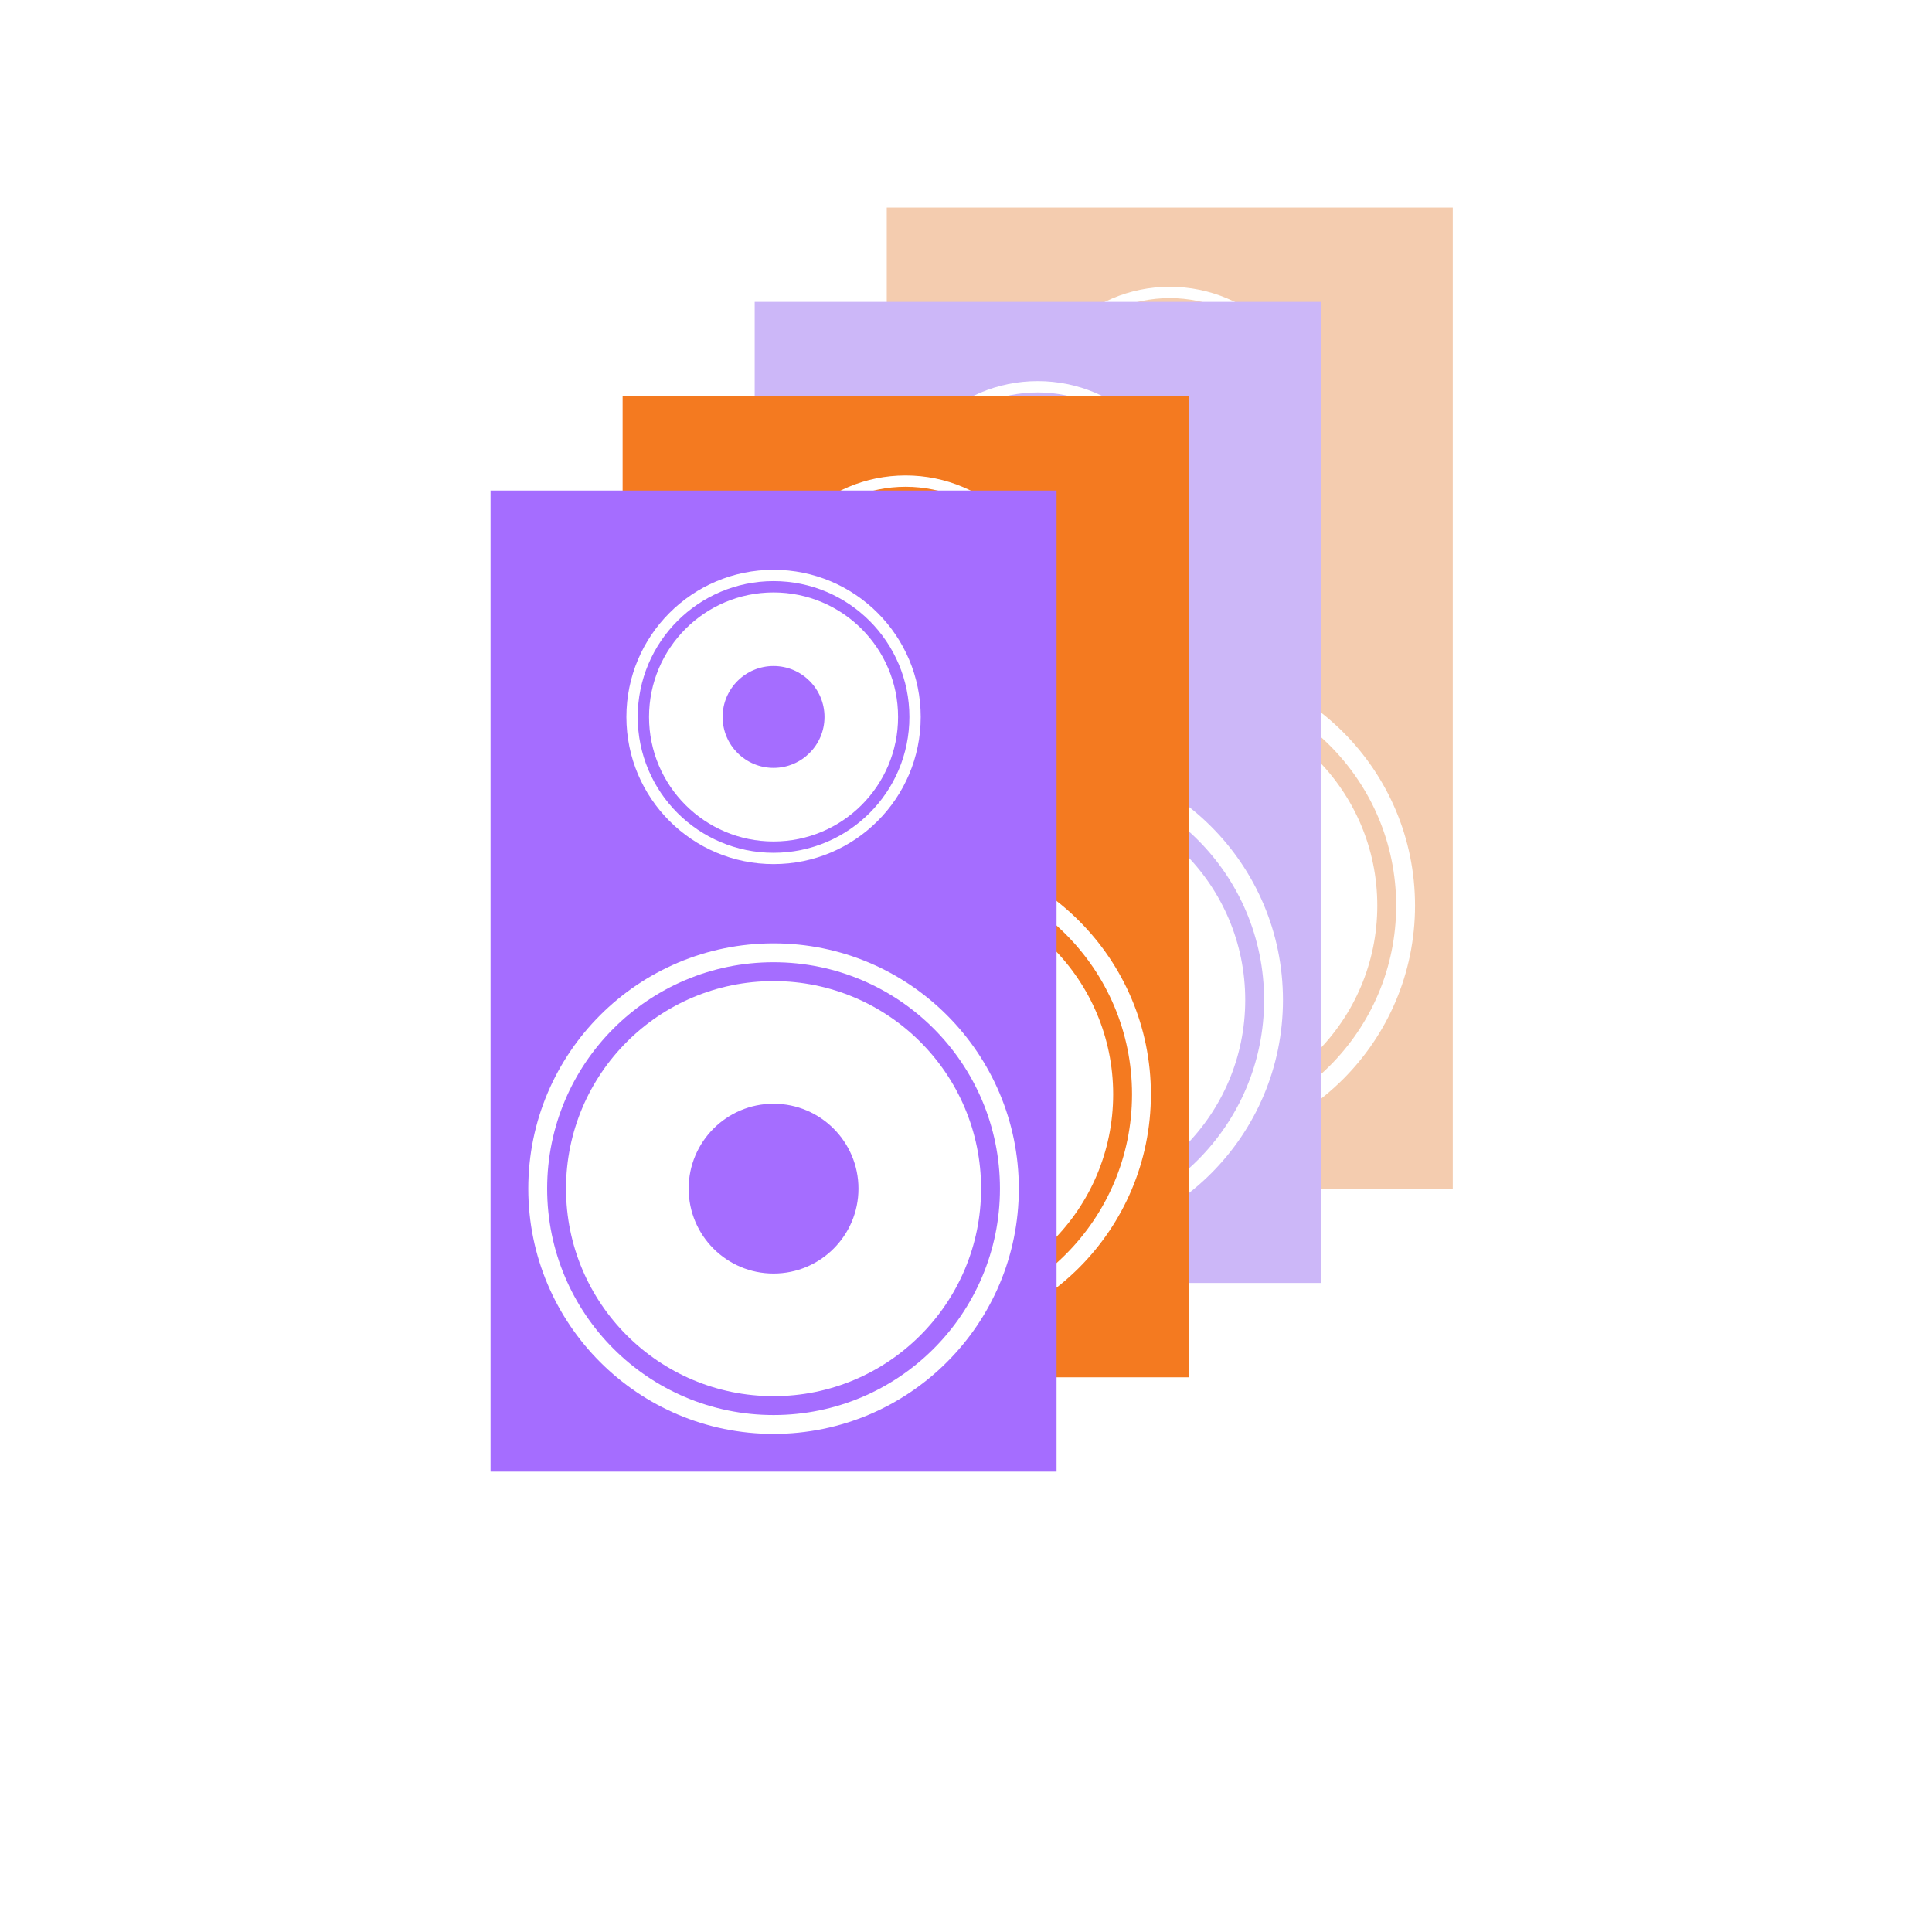
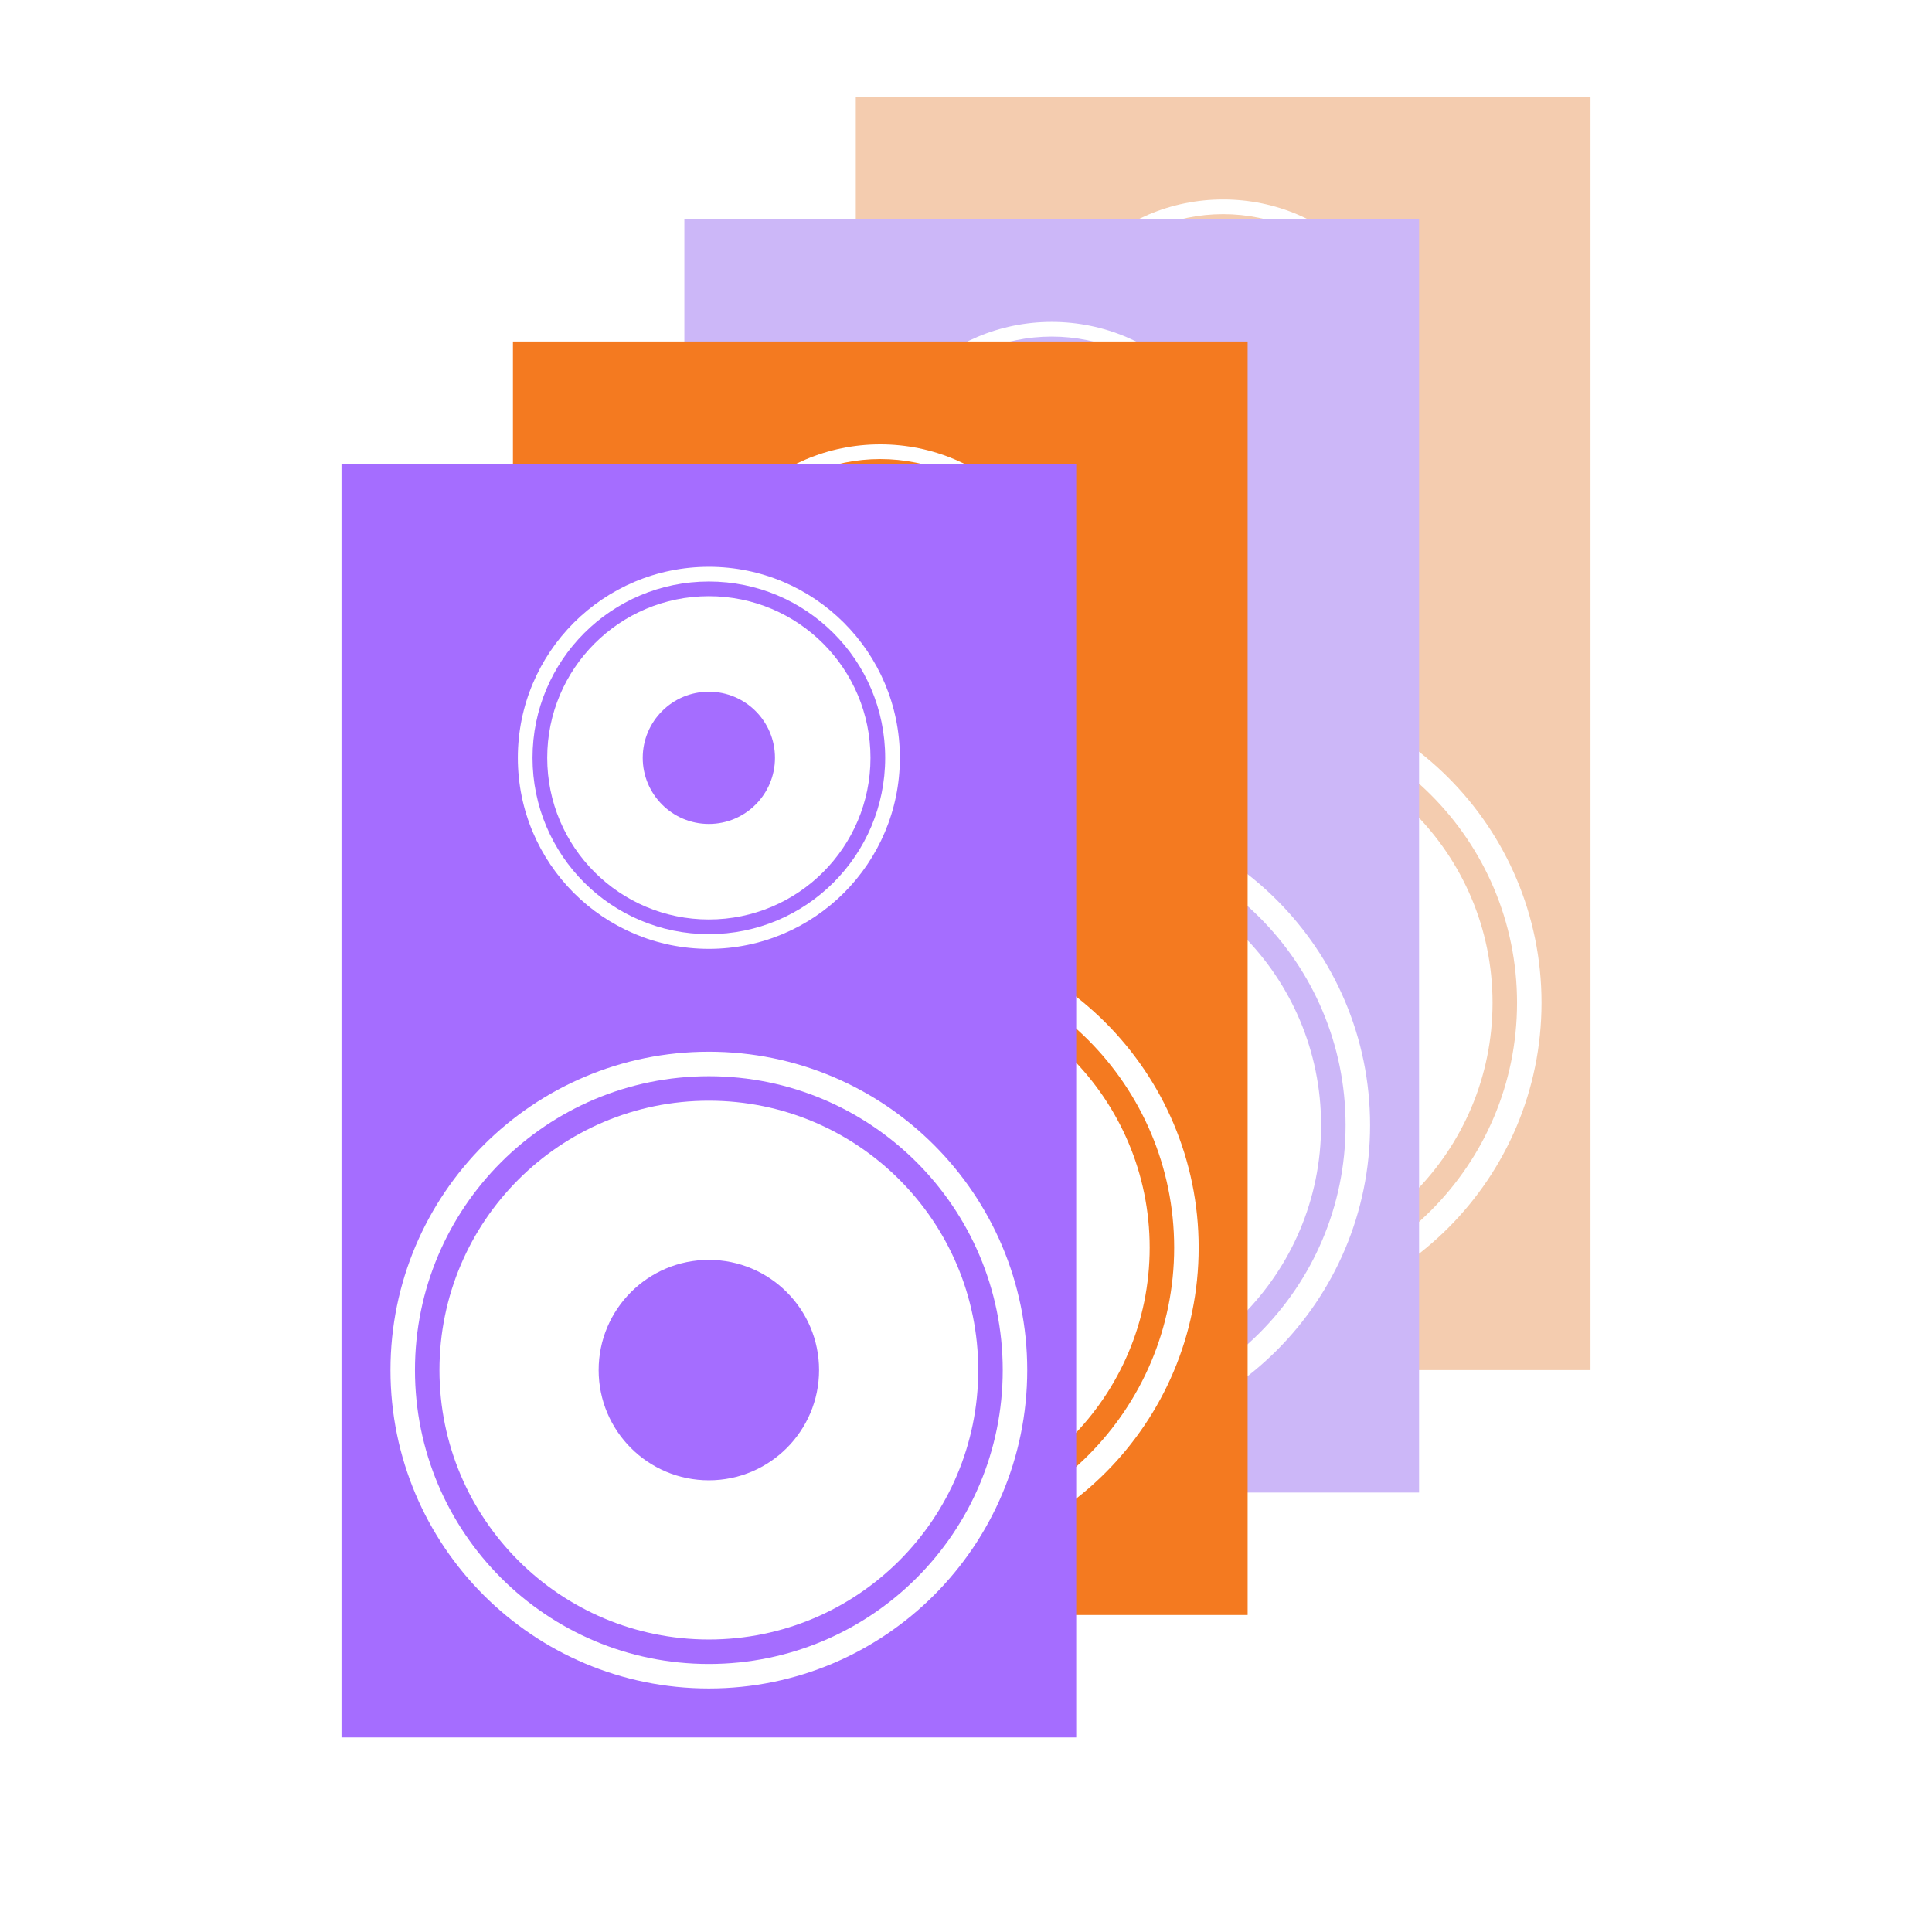
<svg xmlns="http://www.w3.org/2000/svg" width="1024" height="1024" viewBox="0 0 1024 1024">
  <rect width="1024" height="1024" fill="#ffffff" />
  <defs>
    <g id="driver">
      <circle cx="0" cy="0" r="130" fill="#ffffff" />
      <circle cx="0" cy="0" r="120" fill="currentColor" />
      <circle cx="0" cy="0" r="110" fill="#ffffff" />
      <circle cx="0" cy="0" r="45" fill="currentColor" />
    </g>
    <g id="speaker">
      <rect width="300" height="520" fill="currentColor" />
      <g transform="translate(150 120) scale(0.60)">
        <use href="#driver" />
      </g>
      <g transform="translate(150 370)">
        <use href="#driver" />
      </g>
    </g>
  </defs>
-   <g style="color:#F4CCAF" transform="translate(470 110)">
-     <use href="#speaker" />
-   </g>
-   <g style="color:#CCB7F8" transform="translate(400 160)">
-     <use href="#speaker" />
-   </g>
-   <g style="color:#F47A20" transform="translate(330 210)">
-     <use href="#speaker" />
-   </g>
-   <g style="color:#A56DFF" transform="translate(260 260)">
-     <use href="#speaker" />
+   <g id="stack" transform="translate(-156.485 -91.583) scale(1.298028)">
+     <g style="color:#F4CCAF" transform="translate(470 110)">
+       <use href="#speaker" />
+     </g>
+     <g style="color:#CCB7F8" transform="translate(400 160)">
+       <use href="#speaker" />
+     </g>
+     <g style="color:#F47A20" transform="translate(330 210)">
+       <use href="#speaker" />
+     </g>
+     <g style="color:#A56DFF" transform="translate(260 260)">
+       <use href="#speaker" />
+     </g>
  </g>
</svg>
